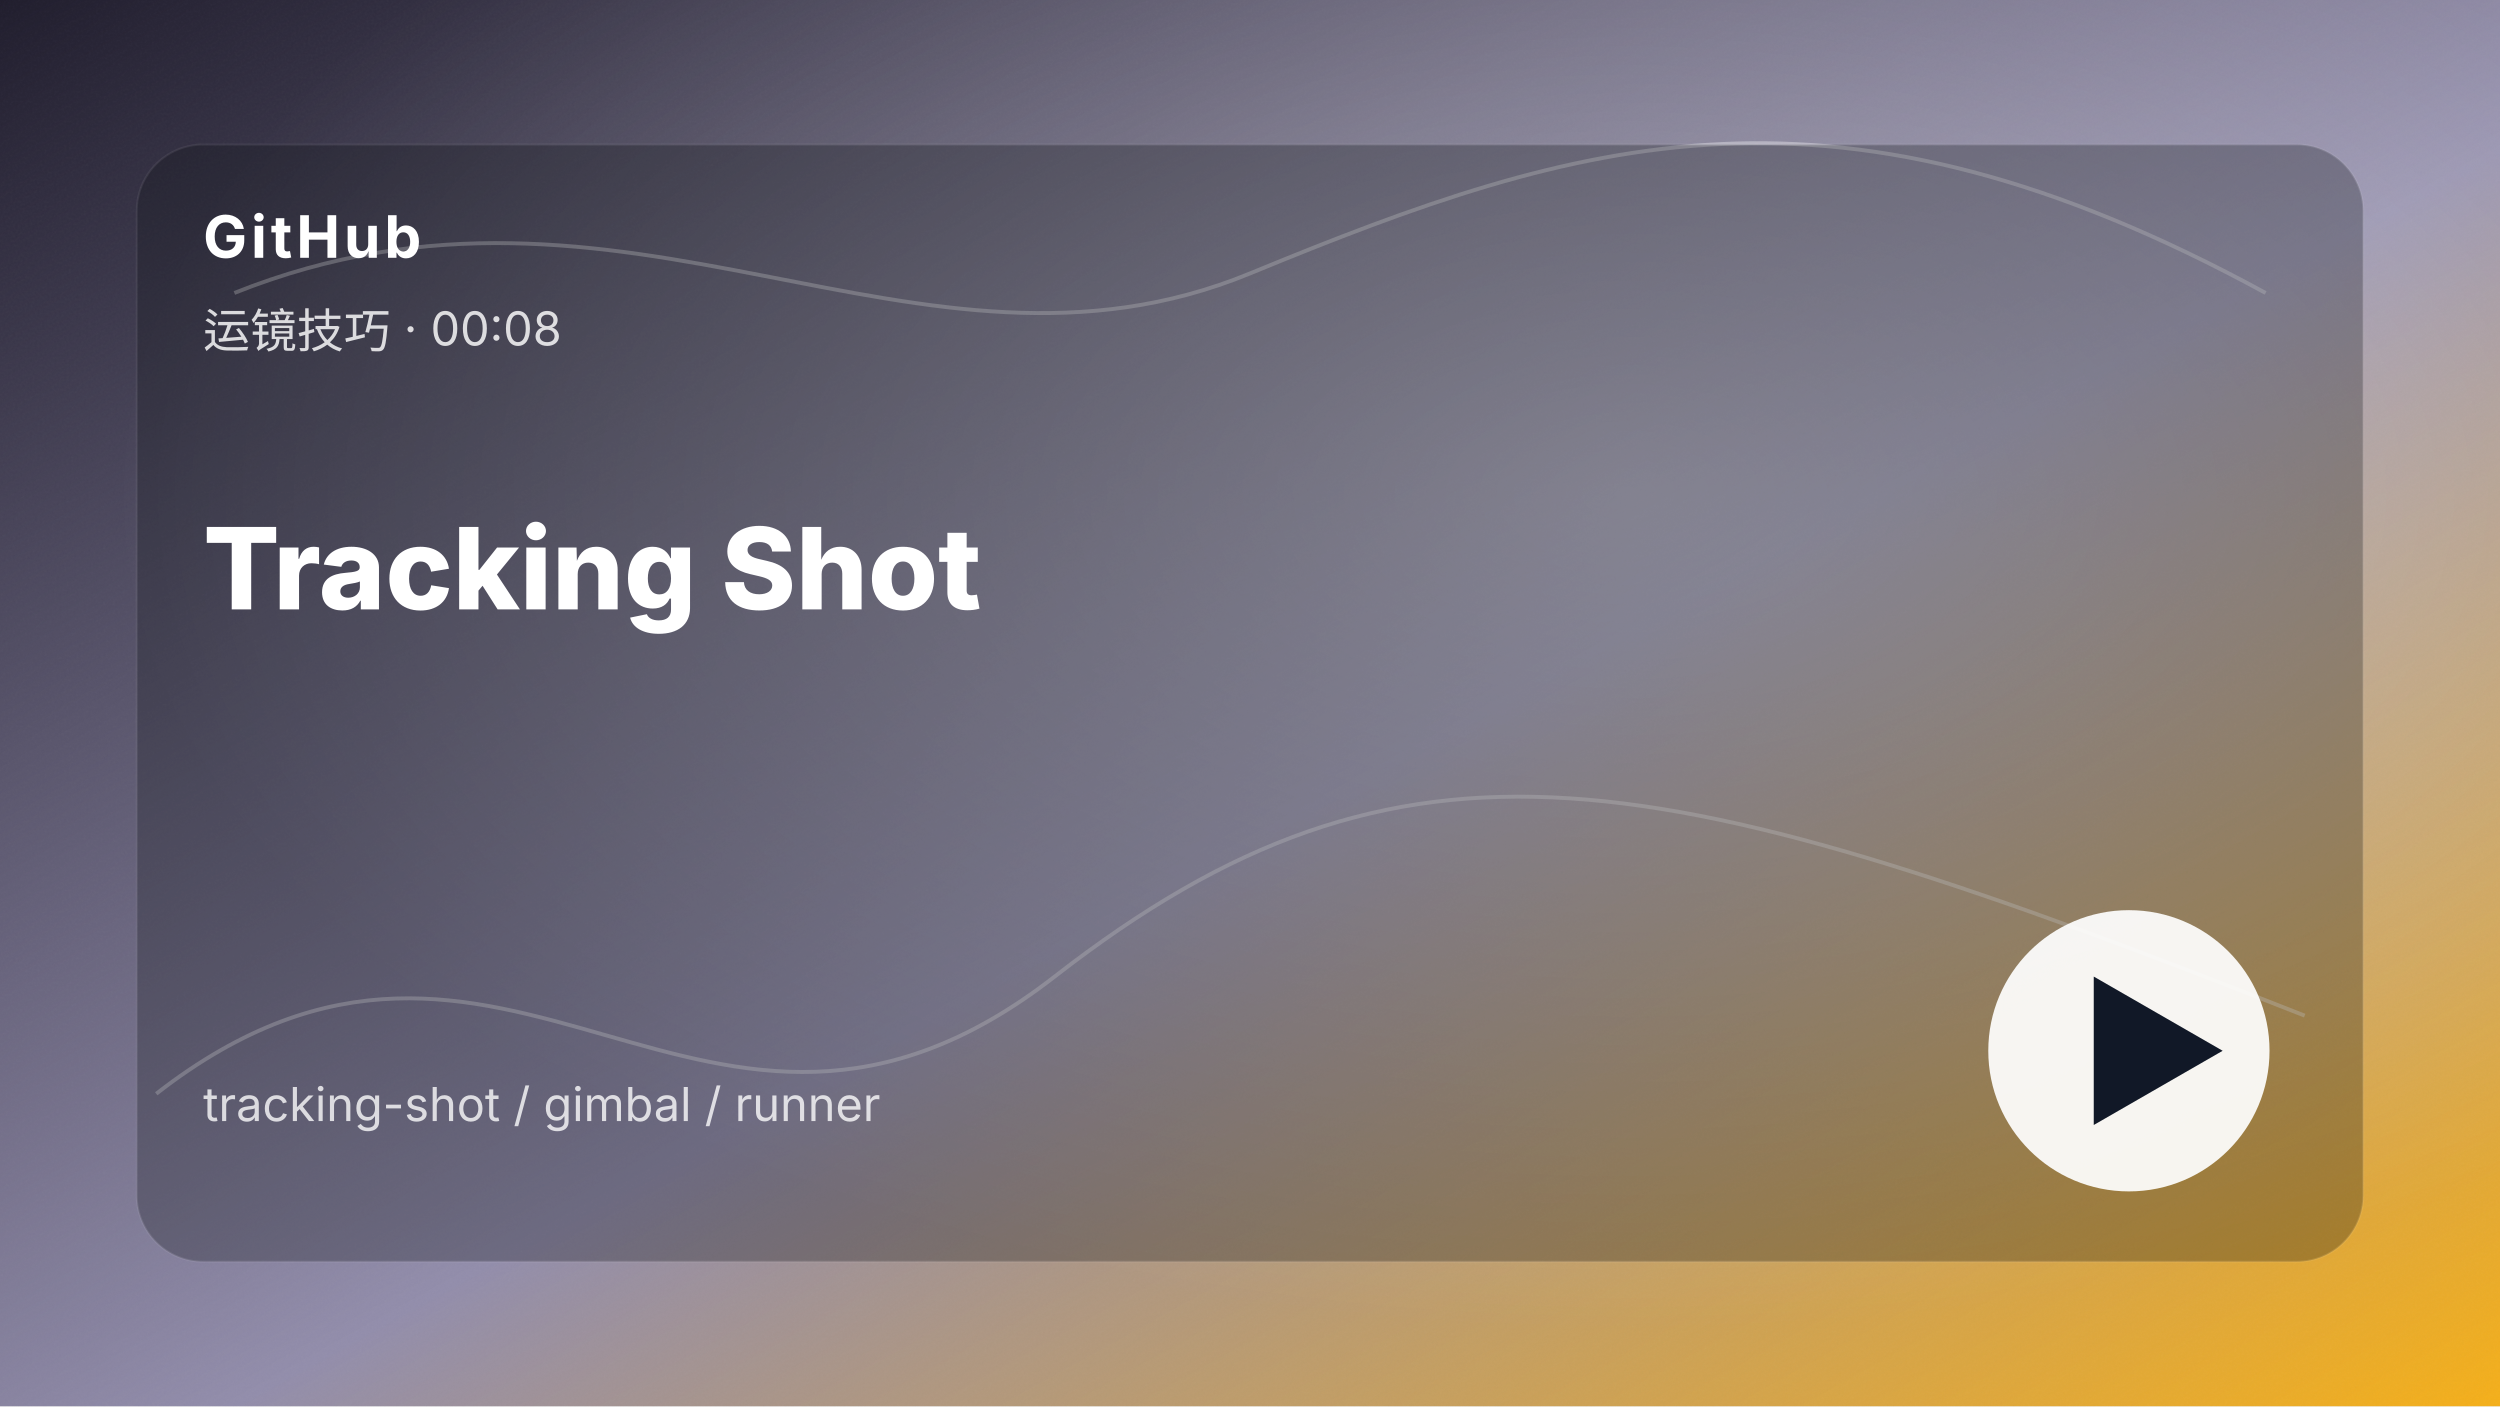
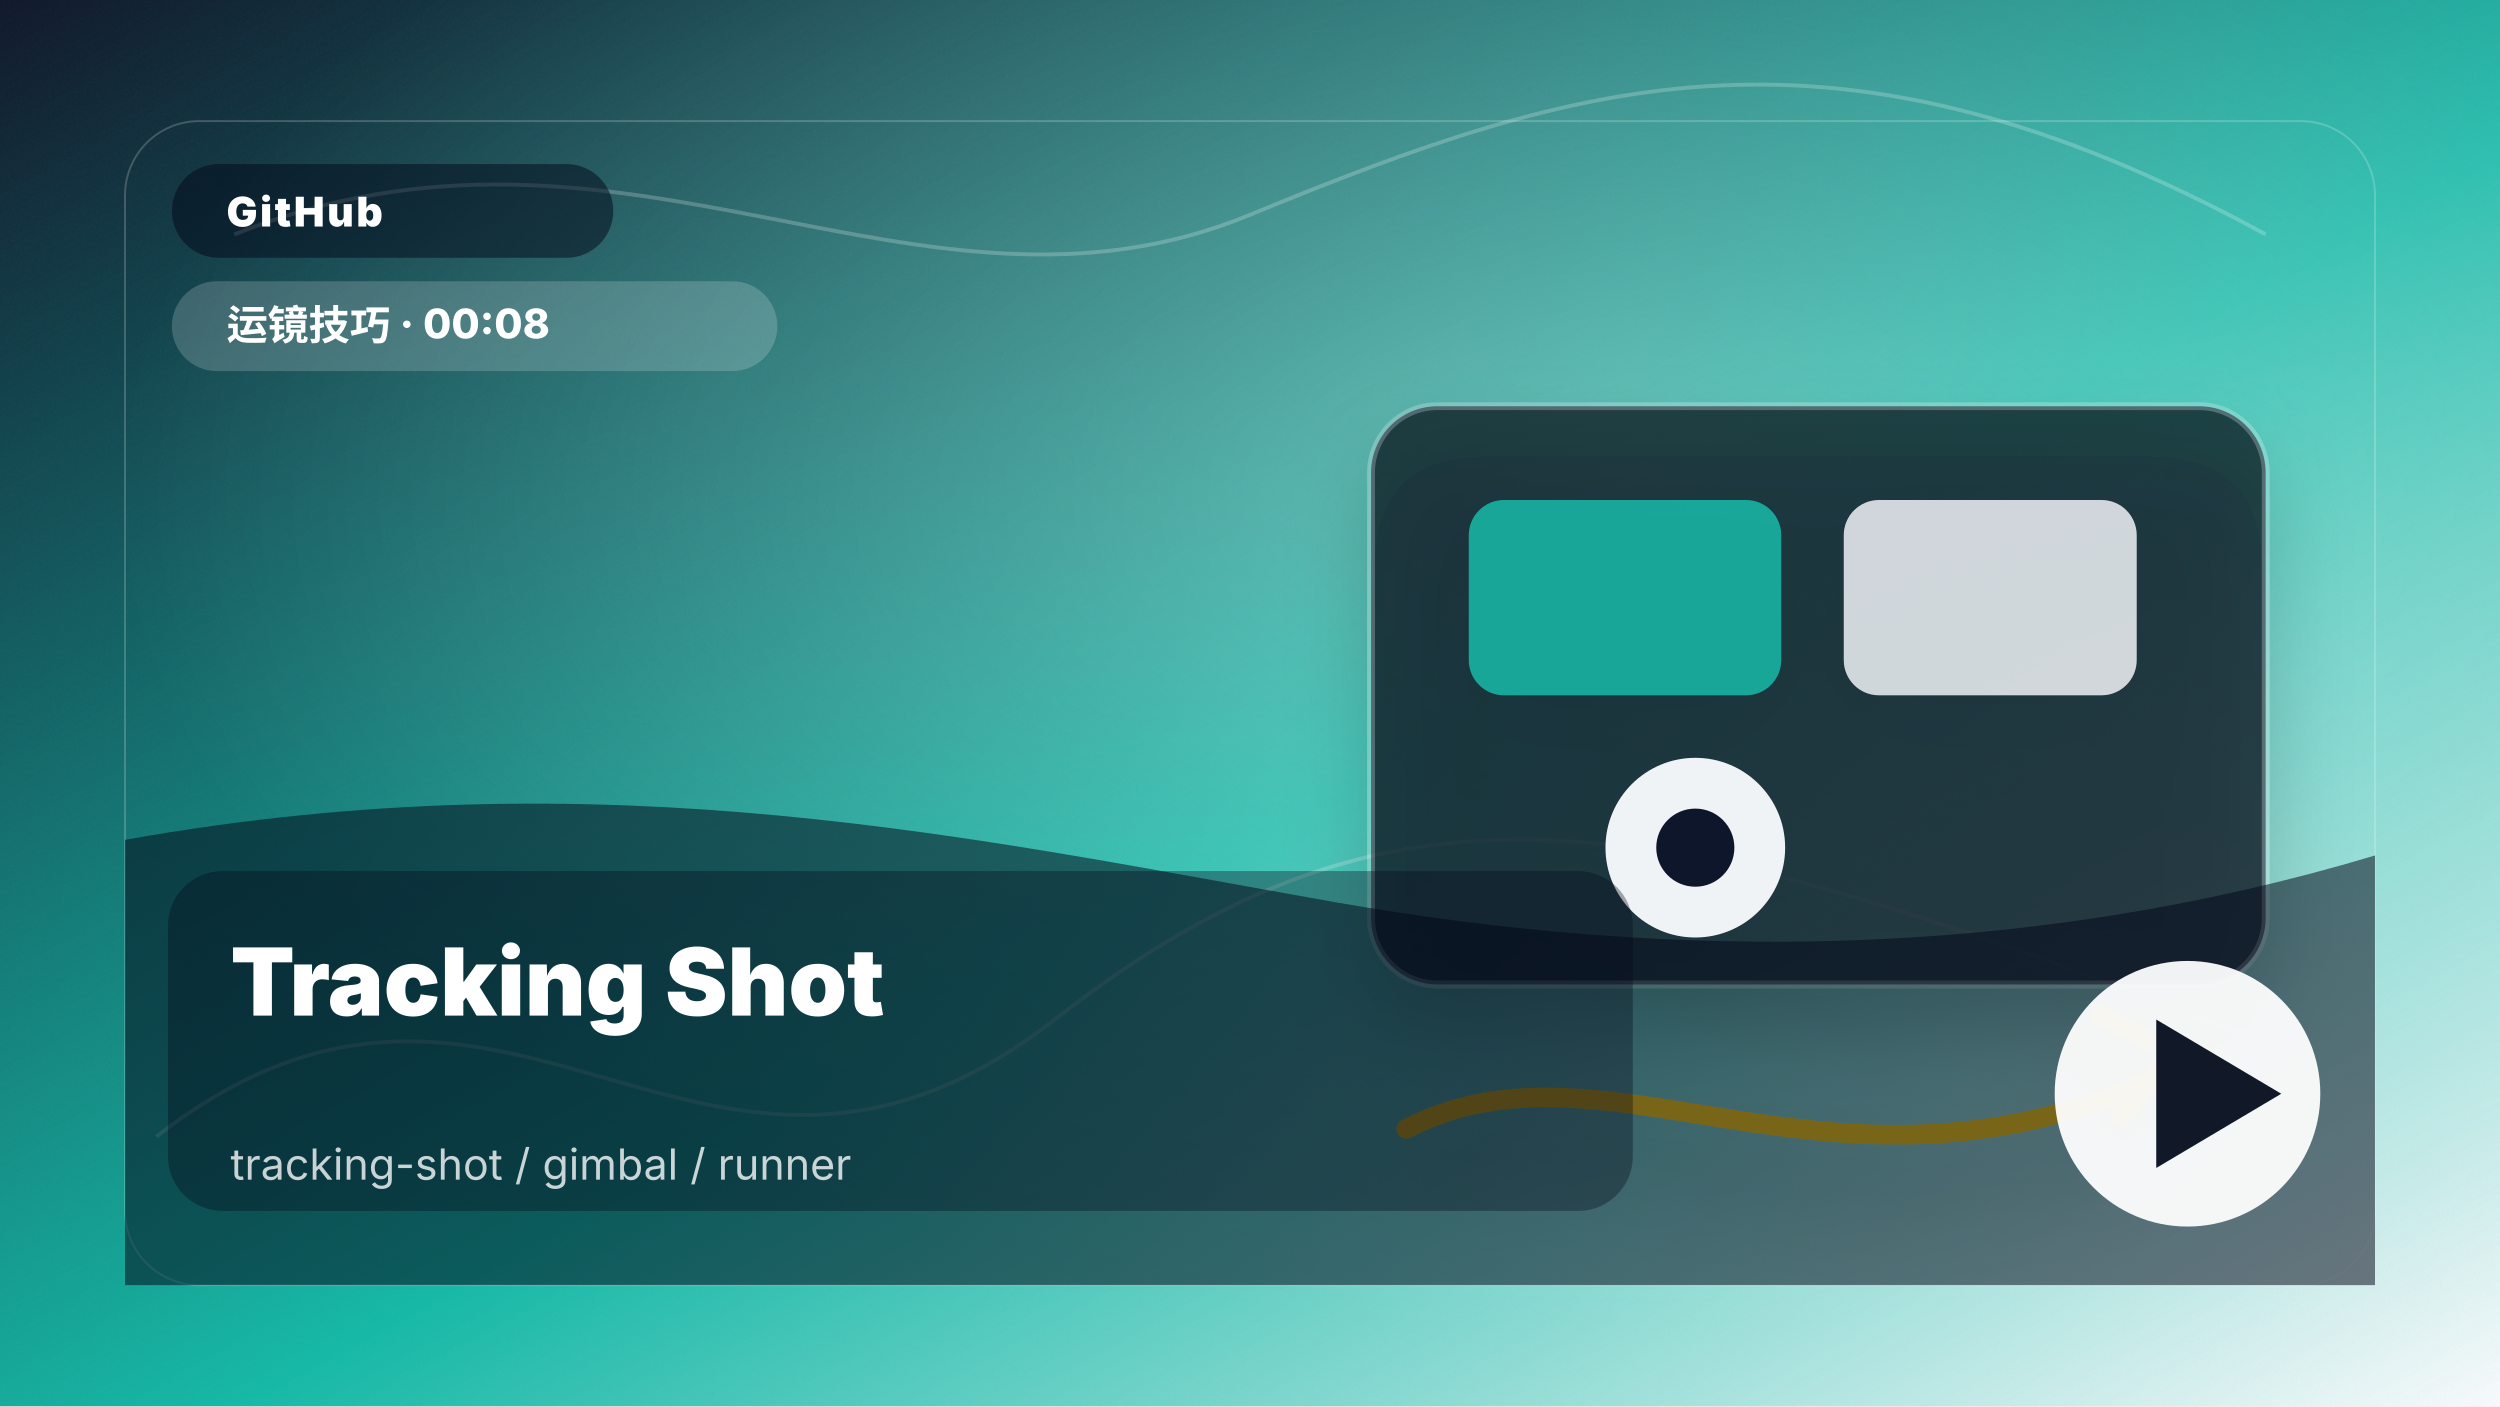
<svg xmlns="http://www.w3.org/2000/svg" width="1280" height="720" viewBox="0 0 1280 720" role="img" aria-label="Tracking Shot">
  <defs>
    <linearGradient id="bg" x1="0" y1="0" x2="1" y2="1">
-       <stop offset="0%" stop-color="#1f1c2c" />
-       <stop offset="55%" stop-color="#928dab" />
-       <stop offset="100%" stop-color="#f5af19" />
+       <stop offset="0%" stop-color="#0f172a" />
+       <stop offset="55%" stop-color="#14b8a6" />
+       <stop offset="100%" stop-color="#f8fafc" />
    </linearGradient>
    <radialGradient id="light" cx="65%" cy="35%" r="60%">
      <stop offset="0%" stop-color="#ffffff" stop-opacity="0.35" />
      <stop offset="100%" stop-color="#ffffff" stop-opacity="0" />
    </radialGradient>
    <filter id="grain">
      <feTurbulence type="fractalNoise" baseFrequency="0.8" numOctaves="2" stitchTiles="stitch" />
      <feColorMatrix type="saturate" values="0" />
      <feComponentTransfer>
        <feFuncA type="table" tableValues="0 0.12" />
      </feComponentTransfer>
    </filter>
+     <filter id="softShadow" x="-20%" y="-20%" width="140%" height="140%">
+       <feDropShadow dx="0" dy="24" stdDeviation="22" flood-color="#000000" flood-opacity="0.24" />
+     </filter>
  </defs>
  <rect width="1280" height="720" fill="url(#bg)" />
  <rect width="1280" height="720" fill="url(#light)" />
  <rect width="1280" height="720" filter="url(#grain)" opacity="0.32" />
-   <g opacity="0.34" fill="none" stroke="#fff" stroke-width="2">
-     <path d="M80 560 C260 420 360 640 540 500 S850 390 1180 520" />
-     <path d="M120 150 C320 70 470 210 640 140 S940 30 1160 150" />
+   <g opacity="0.22" fill="none" stroke="#fff" stroke-width="2">
+     <path d="M80 582 C260 442 360 662 540 522 S850 412 1180 542" />
+     <path d="M120 120 C320 40 470 180 640 110 S940 0 1160 120" />
  </g>
-   <rect x="70" y="74" width="1140" height="572" rx="34" fill="#0b0f12" opacity="0.28" stroke="#fff" stroke-opacity="0.24" />
-   <text x="104" y="132" fill="#ffffff" font-family="Inter, Arial, sans-serif" font-size="30" font-weight="700" letter-spacing="2">GitHub</text>
-   <text x="104" y="178" fill="#ffffff" opacity="0.82" font-family="Inter, Arial, sans-serif" font-size="24">运镜技巧 · 00:08</text>
-   <text x="104" y="312" fill="#ffffff" font-family="Inter, Arial, sans-serif" font-size="58" font-weight="800">Tracking Shot</text>
-   <text x="104" y="574" fill="#ffffff" opacity="0.78" font-family="Inter, Arial, sans-serif" font-size="24">tracking-shot / gimbal / runner</text>
-   <circle cx="1090" cy="538" r="72" fill="#ffffff" opacity="0.92" />
-   <path d="M1072 500 L1072 576 L1138 538 Z" fill="#111827" />
+   <g filter="url(#softShadow)">
+     <g transform="translate(650 124)">
+       <rect x="52" y="84" width="458" height="296" rx="34" fill="#0b1220" opacity="0.78" stroke="#fff" stroke-opacity="0.28" stroke-width="4" />
+       <rect x="102" y="132" width="160" height="100" rx="18" fill="#14b8a6" opacity="0.86" />
+       <rect x="294" y="132" width="150" height="100" rx="18" fill="#f8fafc" opacity="0.82" />
+       <circle cx="218" cy="310" r="46" fill="#f8fafc" opacity="0.96" />
+       <circle cx="218" cy="310" r="20" fill="#0f172a" />
+       <path d="M70 454 C178 398 298 514 478 416" fill="none" stroke="#facc15" stroke-width="10" stroke-linecap="round" />
+       <path d="M462 414 L426 396 M462 414 L436 448" stroke="#facc15" stroke-width="10" stroke-linecap="round" />
+     </g>
+   </g>
+   <rect x="64" y="62" width="1152" height="596" rx="38" fill="none" stroke="#fff" stroke-opacity="0.2" />
+   <rect x="88" y="84" width="226" height="48" rx="24" fill="#020617" opacity="0.5" />
+   <text x="116" y="116" fill="#ffffff" font-family="Inter, Arial, sans-serif" font-size="21" font-weight="850" letter-spacing="1.3">GitHub</text>
+   <rect x="88" y="144" width="310" height="46" rx="23" fill="#ffffff" opacity="0.18" />
+   <text x="116" y="174" fill="#ffffff" font-family="Inter, Arial, sans-serif" font-size="21" font-weight="760">运镜技巧 · 00:08</text>
+   <path d="M64 430 C310 386 502 430 684 462 C856 492 1036 492 1216 438 V658 H64 Z" fill="#020617" opacity="0.52" />
+   <rect x="86" y="446" width="750" height="174" rx="28" fill="#020617" opacity="0.34" />
+   <text x="118" y="520" fill="#ffffff" font-family="Inter, Arial, sans-serif" font-size="48" font-weight="850">Tracking Shot</text>
+   <text x="118" y="604" fill="#ffffff" opacity="0.78" font-family="Inter, Arial, sans-serif" font-size="22">tracking-shot / gimbal / runner</text>
+   <circle cx="1120" cy="560" r="68" fill="#ffffff" opacity="0.94" />
+   <path d="M1104 522 L1104 598 L1168 560 Z" fill="#111827" />
</svg>
